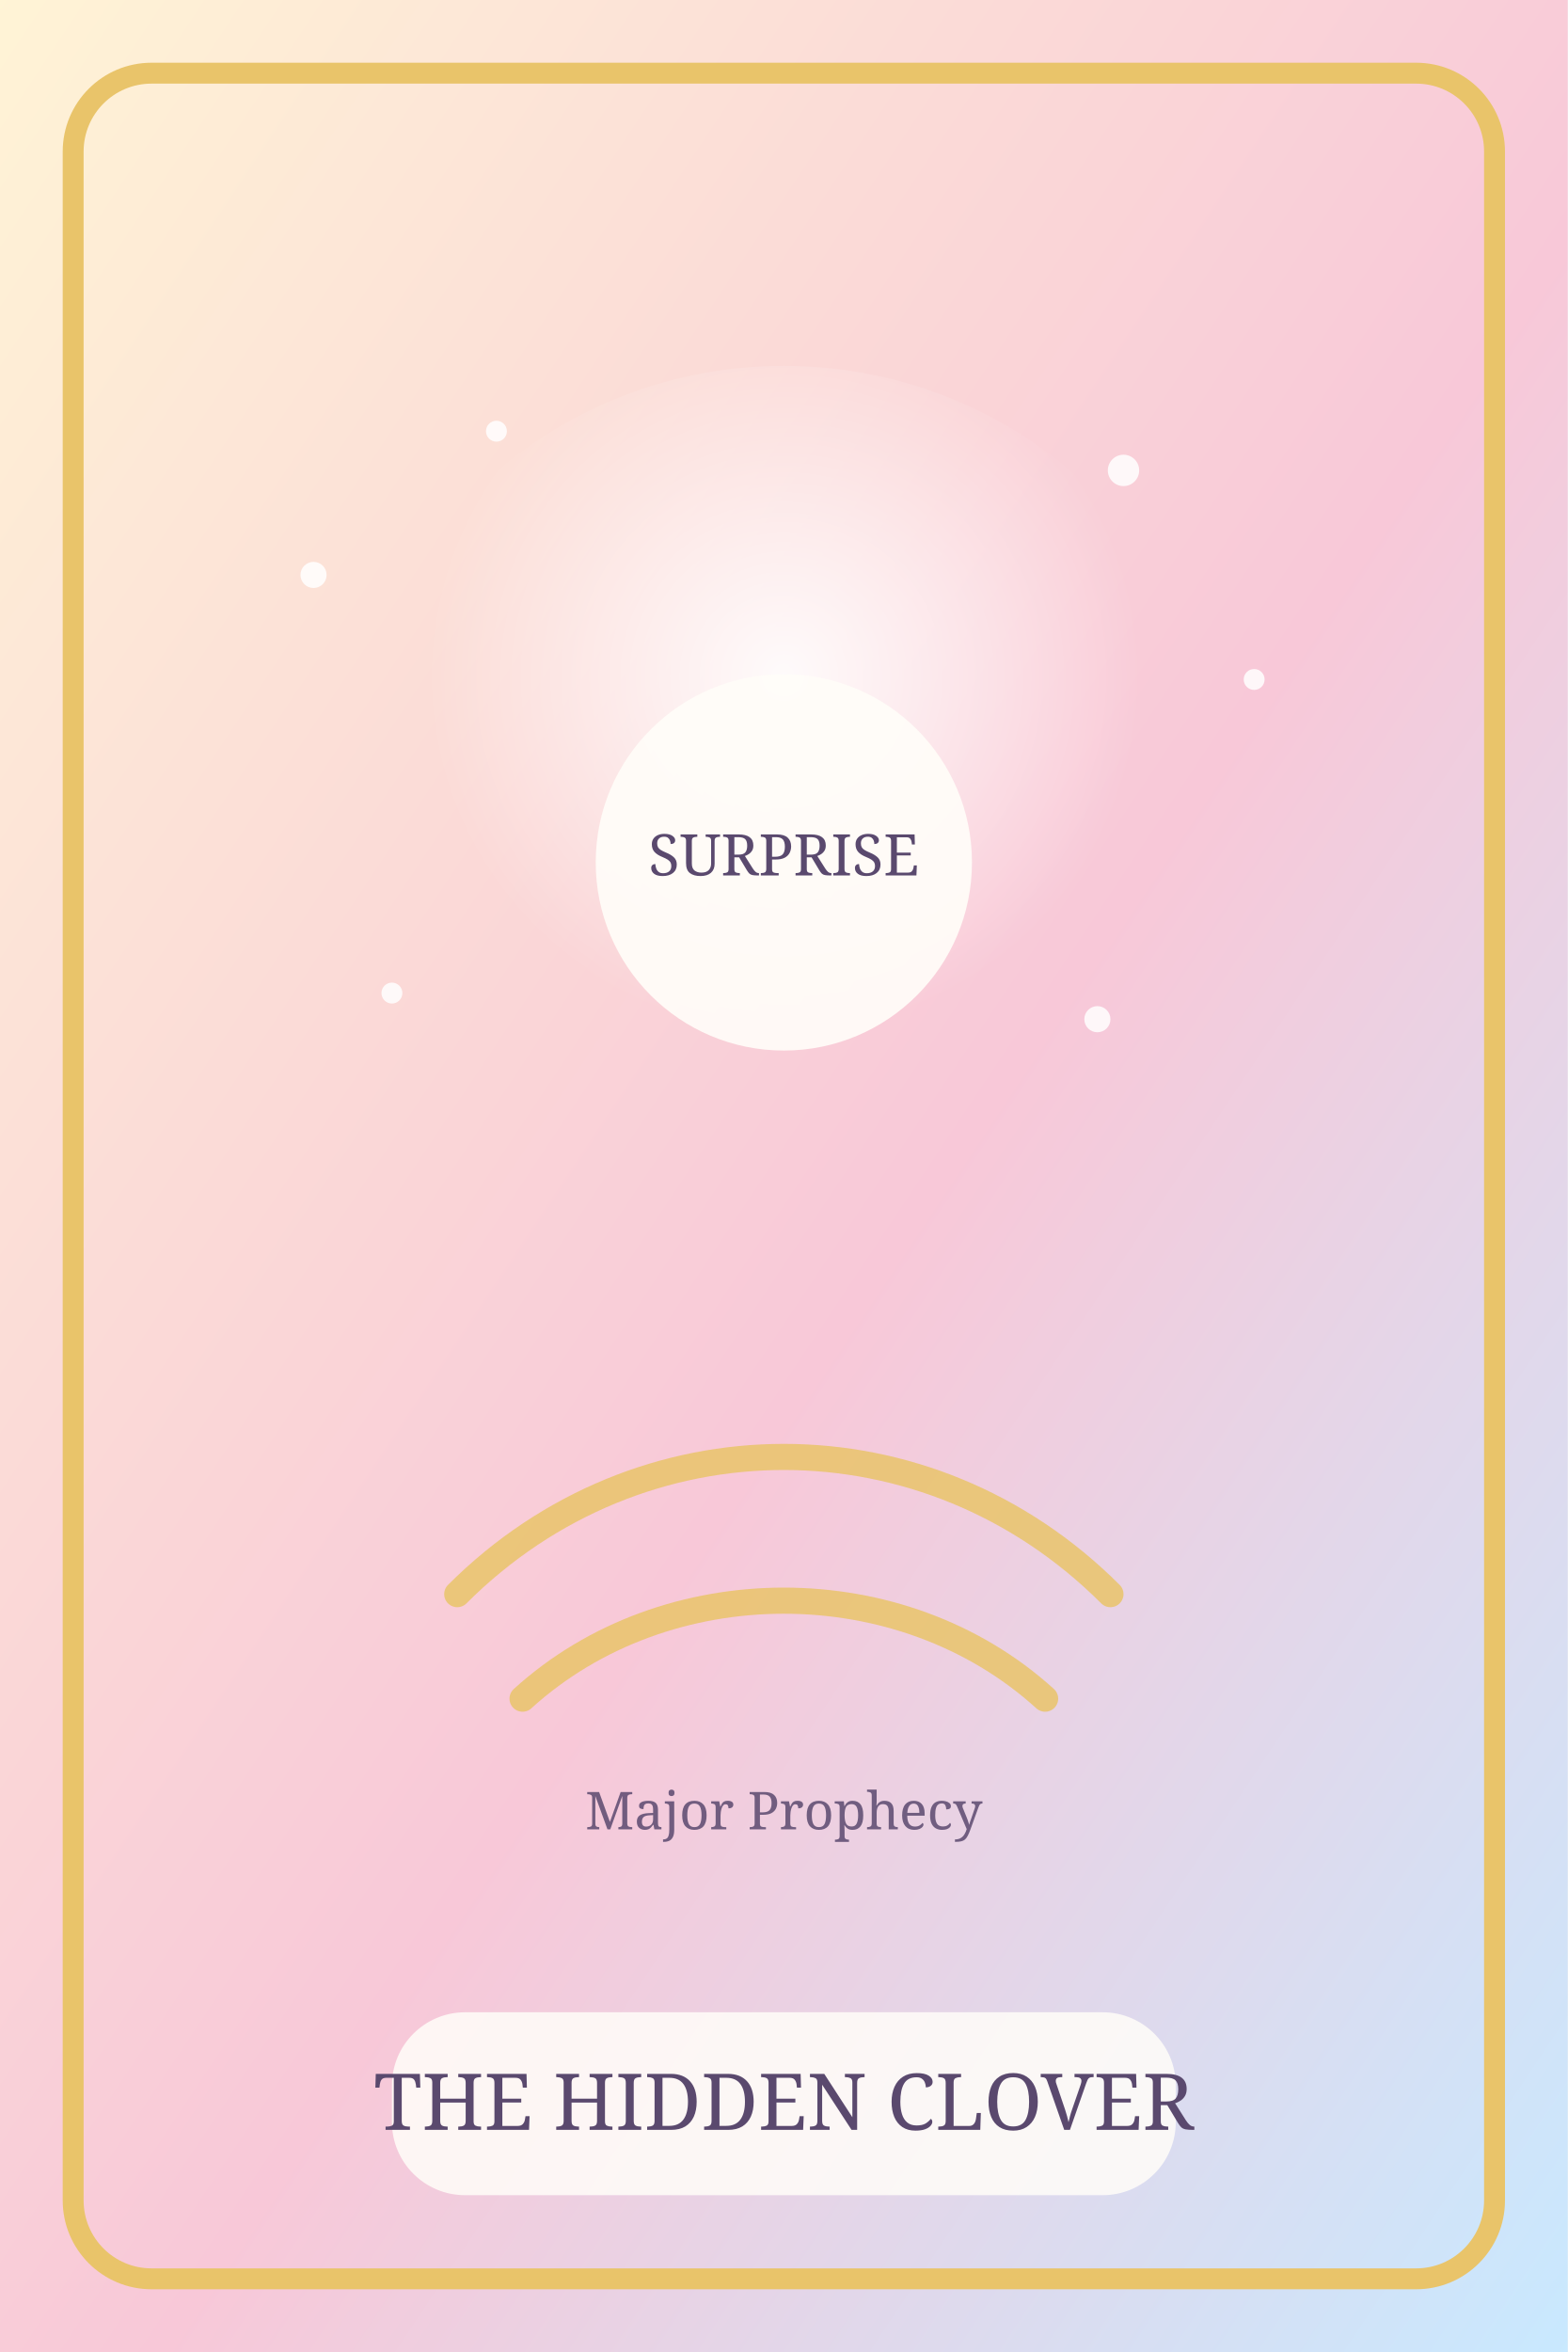
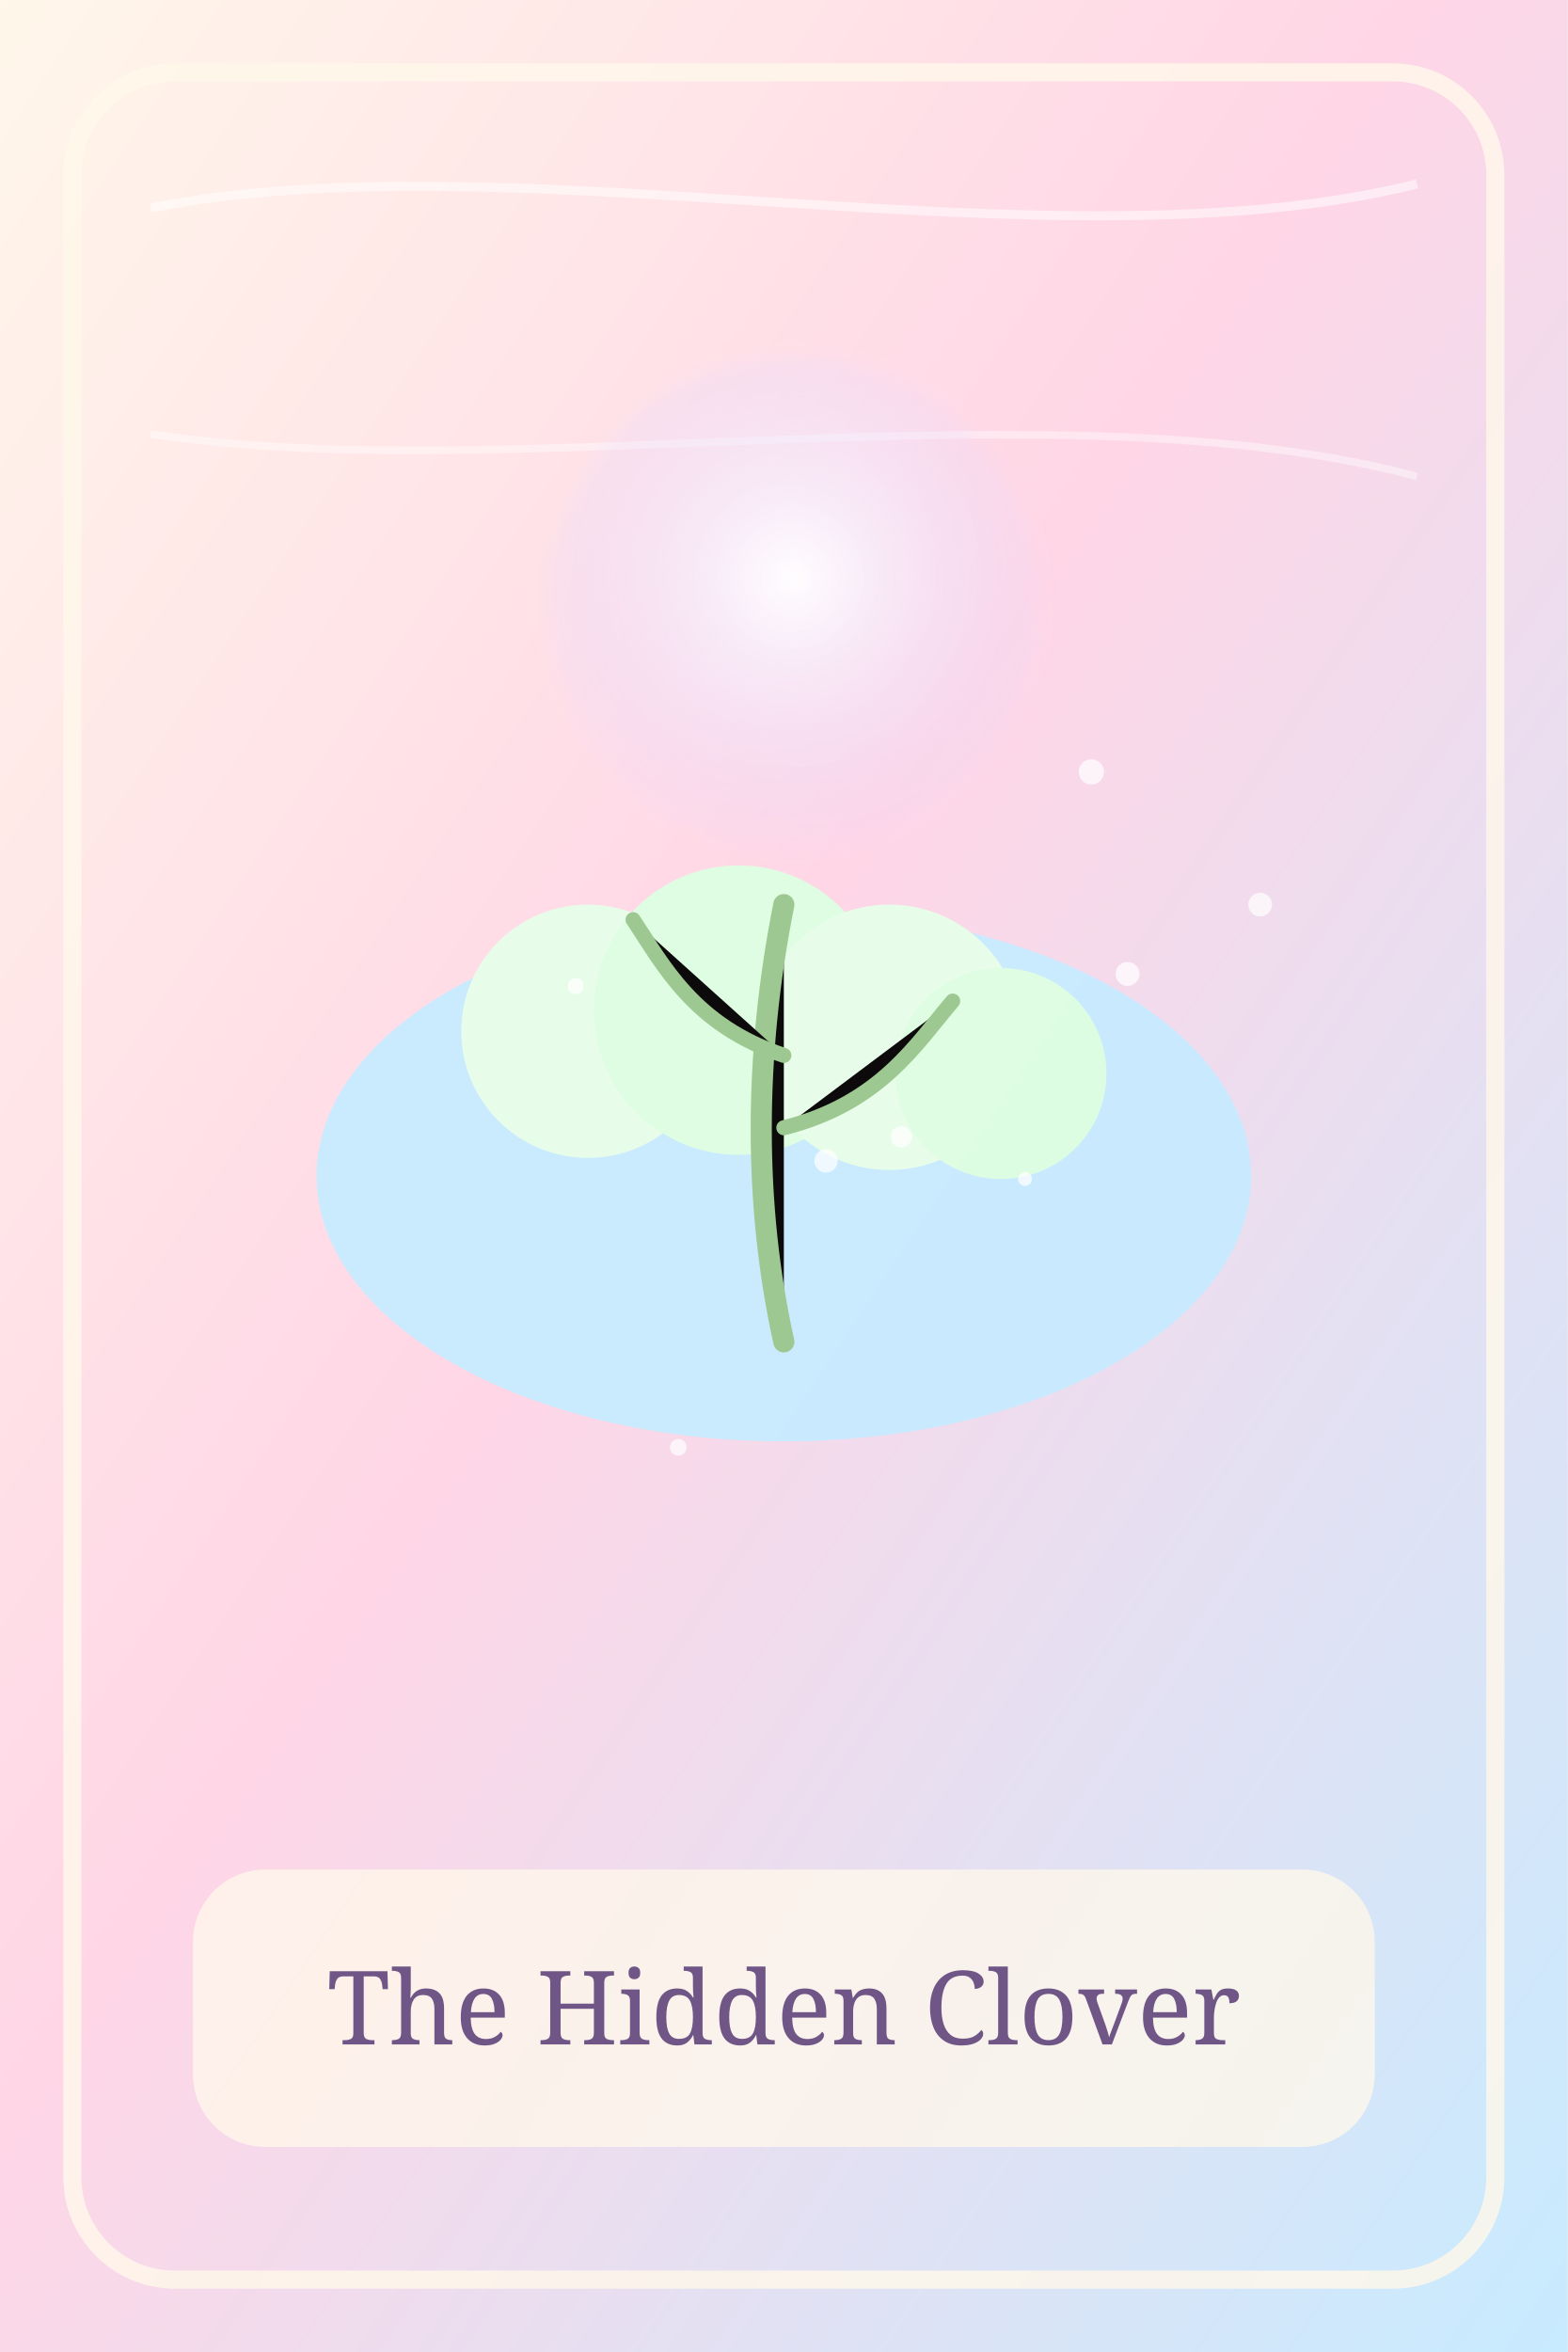
- <svg xmlns="http://www.w3.org/2000/svg" viewBox="0 0 600 900" role="img" aria-label="The Hidden Clover tarot card art">
+ <svg xmlns="http://www.w3.org/2000/svg" viewBox="0 0 520 780" role="img" aria-labelledby="t d">
  <defs>
    <linearGradient id="bg" x1="0" y1="0" x2="1" y2="1">
-       <stop offset="0%" stop-color="#fff4d6" />
-       <stop offset="55%" stop-color="#f8c8d8" />
-       <stop offset="100%" stop-color="#c8e9ff" />
+       <stop offset="0%" stop-color="#fff7ea" />
+       <stop offset="45%" stop-color="#ffd6e6" />
+       <stop offset="100%" stop-color="#c7ebff" />
    </linearGradient>
-     <radialGradient id="halo" cx="50%" cy="35%" r="40%">
-       <stop offset="0%" stop-color="#ffffff" stop-opacity="0.9" />
-       <stop offset="100%" stop-color="#ffffff" stop-opacity="0" />
+     <radialGradient id="orb" cx="50%" cy="45%" r="50%">
+       <stop offset="0%" stop-color="#ffffff" stop-opacity="0.98" />
+       <stop offset="100%" stop-color="#e4d7ff" stop-opacity="0.15" />
    </radialGradient>
+     <filter id="soft" x="-20%" y="-20%" width="140%" height="140%">
+       <feGaussianBlur stdDeviation="3" />
+     </filter>
  </defs>
-   <rect width="600" height="900" fill="url(#bg)" />
-   <rect x="28" y="28" width="544" height="844" rx="30" fill="none" stroke="#e9c46a" stroke-width="8" />
-   <circle cx="300" cy="310" r="170" fill="url(#halo)" />
-   <g fill="#fff" opacity="0.85">
-     <circle cx="120" cy="220" r="5" />
-     <circle cx="190" cy="165" r="4" />
-     <circle cx="430" cy="180" r="6" />
-     <circle cx="480" cy="260" r="4" />
-     <circle cx="150" cy="380" r="4" />
-     <circle cx="420" cy="390" r="5" />
+   <rect width="520" height="780" fill="url(#bg)" />
+   <rect x="24" y="24" width="472" height="732" rx="34" fill="none" stroke="#fff8ea" stroke-width="6" opacity=".82" />
+   <path d="M50 69 C170 45,350 91,470 61" stroke="#fff" stroke-opacity=".52" stroke-width="3" fill="none" />
+   <path d="M50 144 C170 162,350 126,470 158" stroke="#fff" stroke-opacity=".4" stroke-width="2.5" fill="none" />
+   <circle cx="263" cy="200" r="82" fill="url(#orb)" filter="url(#soft)" />
+   <g opacity="0.95">
+     <ellipse cx="260" cy="390" rx="155" ry="88" fill="#c7ebff" />
+     <circle cx="195" cy="342" r="42" fill="#e7ffe9" />
+     <circle cx="245" cy="335" r="48" fill="#dcffe2" />
+     <circle cx="295" cy="344" r="44" fill="#e7ffe9" />
+     <circle cx="332" cy="356" r="35" fill="#dcffe2" />
+     <path d="M260 300 C250 350,250 400,260 445" stroke="#98c78d" stroke-width="7" stroke-linecap="round" />
+     <path d="M260 350 C230 340,220 320,210 305" stroke="#98c78d" stroke-width="5" stroke-linecap="round" />
+     <path d="M260 374 C292 366,304 346,316 332" stroke="#98c78d" stroke-width="5" stroke-linecap="round" />
  </g>
-   <g stroke="#e9c46a" stroke-width="10" stroke-linecap="round" fill="none" opacity="0.85">
-     <path d="M175 610 C245 540, 355 540, 425 610" />
-     <path d="M200 650 C255 600, 345 600, 400 650" />
+   <g>
+     <circle cx="418" cy="300" r="3.93" fill="#fff" opacity=".72" />
+     <circle cx="374" cy="323" r="3.97" fill="#fff" opacity=".72" />
+     <circle cx="362" cy="256" r="4.18" fill="#fff" opacity=".72" />
+     <circle cx="191" cy="327" r="2.65" fill="#fff" opacity=".72" />
+     <circle cx="225" cy="480" r="2.76" fill="#fff" opacity=".72" />
+     <circle cx="340" cy="391" r="2.29" fill="#fff" opacity=".72" />
+     <circle cx="274" cy="385" r="3.88" fill="#fff" opacity=".72" />
+     <circle cx="299" cy="377" r="3.49" fill="#fff" opacity=".72" />
  </g>
-   <circle cx="300" cy="330" r="72" fill="#fffdf8" opacity="0.92" />
-   <text x="300" y="335" text-anchor="middle" font-family="Georgia, serif" font-size="22" fill="#5a496e">SURPRISE</text>
-   <text x="300" y="700" text-anchor="middle" font-family="Georgia, serif" font-size="20" fill="#5a496e" opacity="0.85">Major Prophecy</text>
-   <rect x="150" y="770" width="300" height="70" rx="28" fill="#fffdf8" opacity="0.86" />
-   <text x="300" y="815" text-anchor="middle" font-family="Georgia, serif" font-size="30" fill="#5a496e">THE HIDDEN CLOVER</text>
+   <rect x="64" y="620" width="392" height="92" rx="24" fill="#fff7ea" opacity=".78" />
+   <text x="260" y="678" text-anchor="middle" font-family="'Cormorant Garamond', Georgia, serif" font-size="34" fill="#6f5686">The Hidden Clover</text>
</svg>
